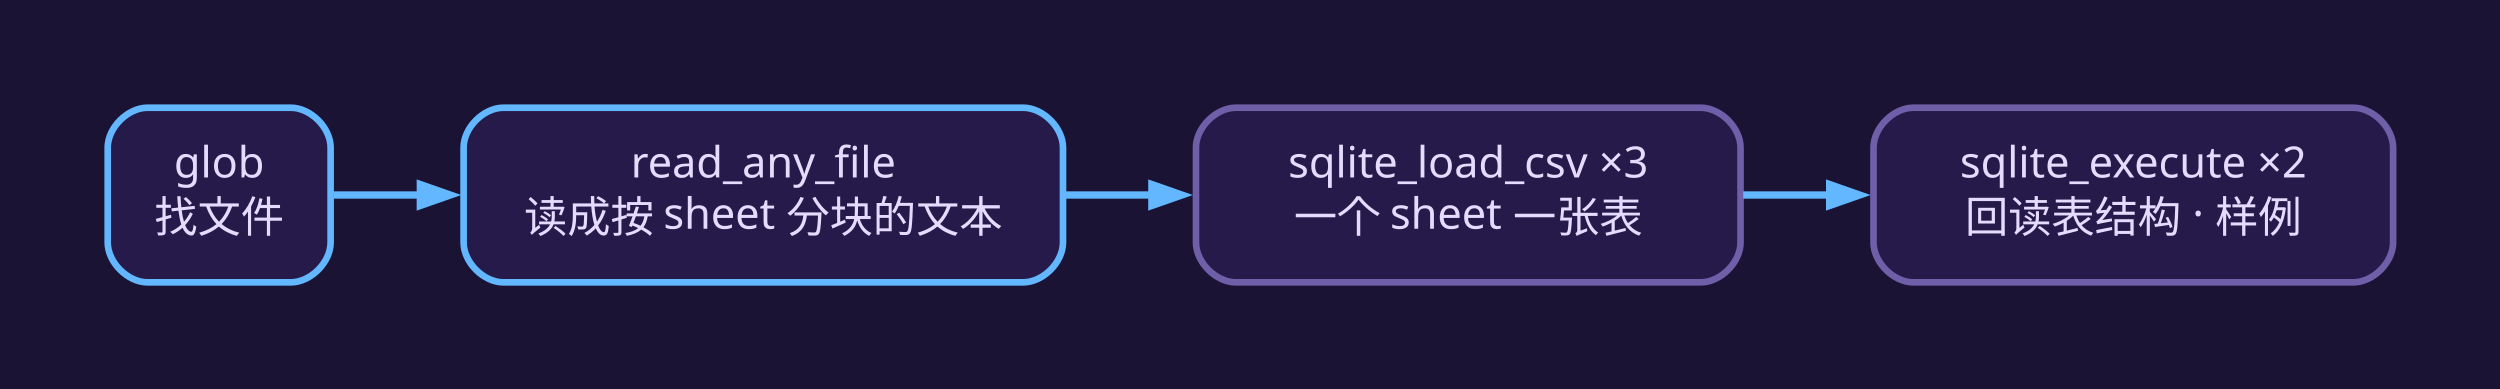
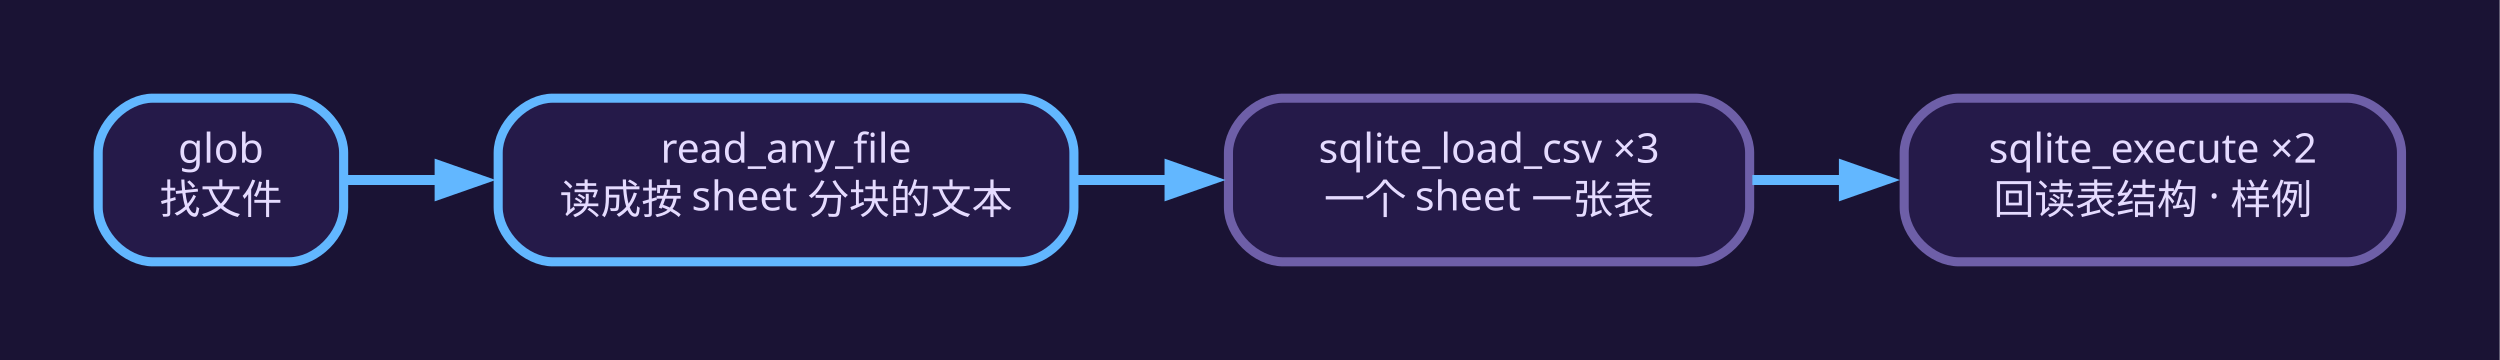
- <svg xmlns="http://www.w3.org/2000/svg" width="752pt" height="117pt" viewBox="0.00 0.00 752.00 117.00">
-   <g id="graph0" class="graph" transform="scale(1 1) rotate(0) translate(32.4 84.93)">
-     <polygon fill="#1a1334" stroke="none" points="-32.4,32.4 -32.4,-84.93 719.85,-84.93 719.85,32.4 -32.4,32.4" />
+ <svg xmlns="http://www.w3.org/2000/svg" width="550pt" height="79pt" viewBox="0.00 0.00 550.00 79.00">
+   <g id="graph0" class="graph" transform="scale(1 1) rotate(0) translate(21.6 57.6)">
+     <polygon fill="#1a1334" stroke="none" points="-21.6,21.6 -21.6,-57.6 528.33,-57.6 528.33,21.6 -21.6,21.6" />
    <g id="node1" class="node">
-       <path fill="#251a49" stroke="#62b7ff" stroke-width="2" d="M55.05,-52.53C55.05,-52.53 12,-52.53 12,-52.53 6,-52.53 0,-46.53 0,-40.53 0,-40.53 0,-12 0,-12 0,-6 6,0 12,0 12,0 55.05,0 55.05,0 61.05,0 67.05,-6 67.05,-12 67.05,-12 67.05,-40.53 67.05,-40.53 67.05,-46.53 61.05,-52.53 55.05,-52.53" />
-       <text xml:space="preserve" text-anchor="middle" x="33.52" y="-31.54" font-family="Menlo" font-size="13.00" fill="#e5dbff">glob</text>
-       <text xml:space="preserve" text-anchor="middle" x="33.52" y="-15.04" font-family="Menlo" font-size="13.00" fill="#e5dbff">找文件</text>
+       <path fill="#251a49" stroke="#62b7ff" stroke-width="2" d="M42,-36C42,-36 12,-36 12,-36 6,-36 0,-30 0,-24 0,-24 0,-12 0,-12 0,-6 6,0 12,0 12,0 42,0 42,0 48,0 54,-6 54,-12 54,-12 54,-24 54,-24 54,-30 48,-36 42,-36" />
+       <text xml:space="preserve" text-anchor="middle" x="27" y="-21.82" font-family="Menlo" font-size="9.00" fill="#e5dbff">glob</text>
+       <text xml:space="preserve" text-anchor="middle" x="27" y="-10.57" font-family="Menlo" font-size="9.00" fill="#e5dbff">找文件</text>
    </g>
    <g id="node2" class="node">
-       <path fill="#251a49" stroke="#62b7ff" stroke-width="2" d="M275.35,-52.53C275.35,-52.53 119.05,-52.53 119.05,-52.53 113.05,-52.53 107.05,-46.53 107.05,-40.53 107.05,-40.53 107.05,-12 107.05,-12 107.05,-6 113.05,0 119.05,0 119.05,0 275.35,0 275.35,0 281.35,0 287.35,-6 287.35,-12 287.35,-12 287.35,-40.53 287.35,-40.53 287.35,-46.53 281.35,-52.53 275.35,-52.53" />
-       <text xml:space="preserve" text-anchor="middle" x="197.2" y="-31.54" font-family="Menlo" font-size="13.00" fill="#e5dbff">read_any_file</text>
-       <text xml:space="preserve" text-anchor="middle" x="197.2" y="-15.04" font-family="Menlo" font-size="13.00" fill="#e5dbff">读成按 sheet 分块的文本</text>
+       <path fill="#251a49" stroke="#62b7ff" stroke-width="2" d="M202.66,-36C202.66,-36 100,-36 100,-36 94,-36 88,-30 88,-24 88,-24 88,-12 88,-12 88,-6 94,0 100,0 100,0 202.66,0 202.66,0 208.66,0 214.66,-6 214.66,-12 214.66,-12 214.66,-24 214.66,-24 214.66,-30 208.66,-36 202.66,-36" />
+       <text xml:space="preserve" text-anchor="middle" x="151.33" y="-21.82" font-family="Menlo" font-size="9.00" fill="#e5dbff">read_any_file</text>
+       <text xml:space="preserve" text-anchor="middle" x="151.33" y="-10.57" font-family="Menlo" font-size="9.00" fill="#e5dbff">读成按 sheet 分块的文本</text>
    </g>
    <g id="edge1" class="edge">
-       <path fill="none" stroke="#62b7ff" stroke-width="2.2" d="M68.02,-26.27C76.02,-26.27 84.98,-26.27 94.34,-26.27" />
-       <polygon fill="#62b7ff" stroke="#62b7ff" stroke-width="2.2" points="94.03,-29.42 103.03,-26.27 94.03,-23.12 94.03,-29.42" />
+       <path fill="none" stroke="#62b7ff" stroke-width="2.2" d="M54.85,-18C61.06,-18 67.98,-18 75.17,-18" />
+       <polygon fill="#62b7ff" stroke="#62b7ff" stroke-width="2.2" points="75.12,-21.15 84.12,-18 75.12,-14.85 75.12,-21.15" />
    </g>
    <g id="node3" class="node">
-       <path fill="#251a49" stroke="#6e5fa8" stroke-width="2" d="M479.15,-52.53C479.15,-52.53 339.35,-52.53 339.35,-52.53 333.35,-52.53 327.35,-46.53 327.35,-40.53 327.35,-40.53 327.35,-12 327.35,-12 327.35,-6 333.35,0 339.35,0 339.35,0 479.15,0 479.15,0 485.15,0 491.15,-6 491.15,-12 491.15,-12 491.15,-40.53 491.15,-40.53 491.15,-46.53 485.15,-52.53 479.15,-52.53" />
-       <text xml:space="preserve" text-anchor="middle" x="409.25" y="-31.54" font-family="Menlo" font-size="13.00" fill="#e5dbff">sqlite_load_csv ×3</text>
-       <text xml:space="preserve" text-anchor="middle" x="409.25" y="-15.04" font-family="Menlo" font-size="13.00" fill="#e5dbff">一个 sheet 一张表</text>
+       <path fill="#251a49" stroke="#6e5fa8" stroke-width="2" d="M351.32,-36C351.32,-36 260.66,-36 260.66,-36 254.66,-36 248.66,-30 248.66,-24 248.66,-24 248.66,-12 248.66,-12 248.66,-6 254.66,0 260.66,0 260.66,0 351.32,0 351.32,0 357.32,0 363.32,-6 363.32,-12 363.32,-12 363.32,-24 363.32,-24 363.32,-30 357.32,-36 351.32,-36" />
+       <text xml:space="preserve" text-anchor="middle" x="305.99" y="-21.82" font-family="Menlo" font-size="9.00" fill="#e5dbff">sqlite_load_csv ×3</text>
+       <text xml:space="preserve" text-anchor="middle" x="305.99" y="-10.57" font-family="Menlo" font-size="9.00" fill="#e5dbff">一个 sheet 一张表</text>
    </g>
    <g id="edge2" class="edge">
-       <path fill="none" stroke="#62b7ff" stroke-width="2.2" d="M288.19,-26.27C296.82,-26.27 305.59,-26.27 314.25,-26.27" />
-       <polygon fill="#62b7ff" stroke="#62b7ff" stroke-width="2.2" points="314.08,-29.42 323.08,-26.27 314.08,-23.12 314.08,-29.42" />
+       <path fill="none" stroke="#62b7ff" stroke-width="2.2" d="M215.3,-18C222.08,-18 229,-18 235.84,-18" />
+       <polygon fill="#62b7ff" stroke="#62b7ff" stroke-width="2.2" points="235.7,-21.15 244.7,-18 235.7,-14.85 235.7,-21.15" />
    </g>
    <g id="node4" class="node">
-       <path fill="#251a49" stroke="#6e5fa8" stroke-width="2" d="M675.45,-52.53C675.45,-52.53 543.15,-52.53 543.15,-52.53 537.15,-52.53 531.15,-46.53 531.15,-40.53 531.15,-40.53 531.15,-12 531.15,-12 531.15,-6 537.15,0 543.15,0 543.15,0 675.45,0 675.45,0 681.45,0 687.45,-6 687.45,-12 687.45,-12 687.45,-40.53 687.45,-40.53 687.45,-46.53 681.45,-52.53 675.45,-52.53" />
-       <text xml:space="preserve" text-anchor="middle" x="609.3" y="-31.54" font-family="Menlo" font-size="13.00" fill="#e5dbff">sqlite_execute ×2</text>
-       <text xml:space="preserve" text-anchor="middle" x="609.3" y="-15.04" font-family="Menlo" font-size="13.00" fill="#e5dbff">回读表结构 · 样例</text>
+       <path fill="#251a49" stroke="#6e5fa8" stroke-width="2" d="M494.73,-36C494.73,-36 409.32,-36 409.32,-36 403.32,-36 397.32,-30 397.32,-24 397.32,-24 397.32,-12 397.32,-12 397.32,-6 403.32,0 409.32,0 409.32,0 494.73,0 494.73,0 500.73,0 506.73,-6 506.73,-12 506.73,-12 506.73,-24 506.73,-24 506.73,-30 500.73,-36 494.73,-36" />
+       <text xml:space="preserve" text-anchor="middle" x="452.02" y="-21.82" font-family="Menlo" font-size="9.00" fill="#e5dbff">sqlite_execute ×2</text>
+       <text xml:space="preserve" text-anchor="middle" x="452.02" y="-10.57" font-family="Menlo" font-size="9.00" fill="#e5dbff">回读表结构 · 样例</text>
    </g>
    <g id="edge3" class="edge">
-       <path fill="none" stroke="#62b7ff" stroke-width="2.2" d="M491.95,-26.27C500.57,-26.27 509.37,-26.27 518.07,-26.27" />
-       <polygon fill="#62b7ff" stroke="#62b7ff" stroke-width="2.2" points="517.96,-29.42 526.96,-26.27 517.96,-23.12 517.96,-29.42" />
+       <path fill="none" stroke="#62b7ff" stroke-width="2.2" d="M363.92,-18C370.6,-18 377.47,-18 384.27,-18" />
+       <polygon fill="#62b7ff" stroke="#62b7ff" stroke-width="2.2" points="384.06,-21.15 393.06,-18 384.06,-14.85 384.06,-21.15" />
    </g>
  </g>
</svg>
